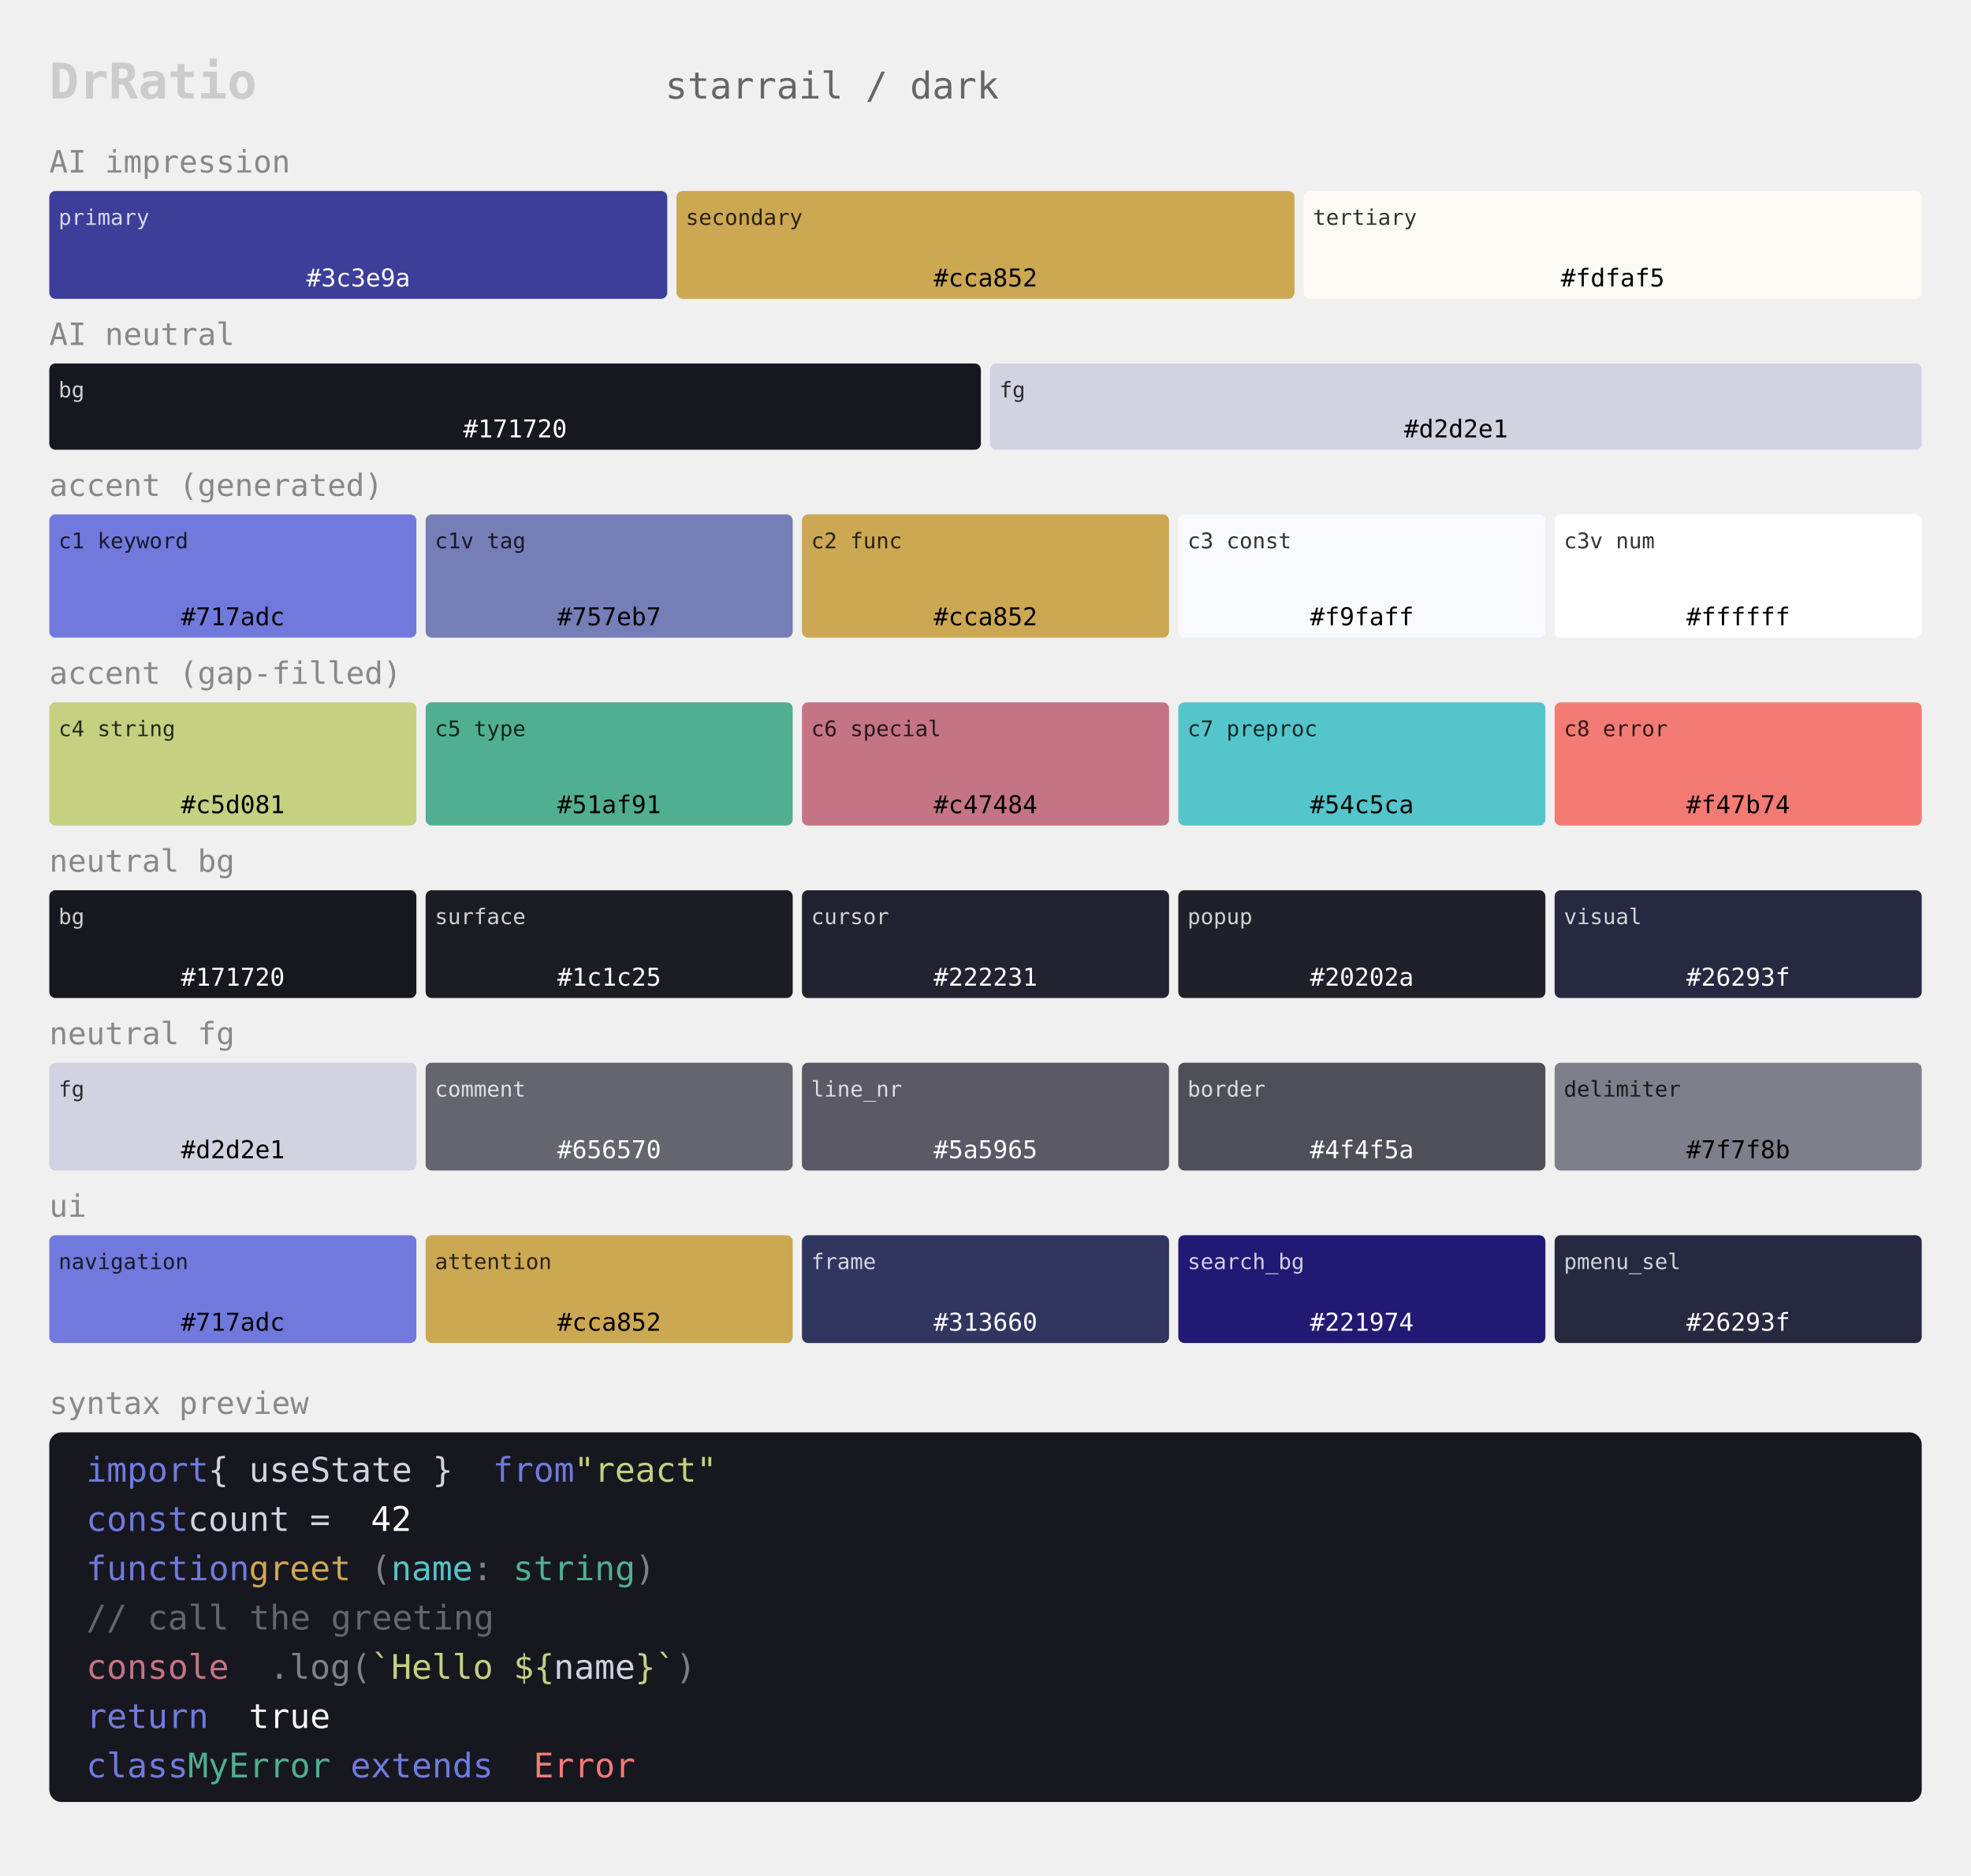
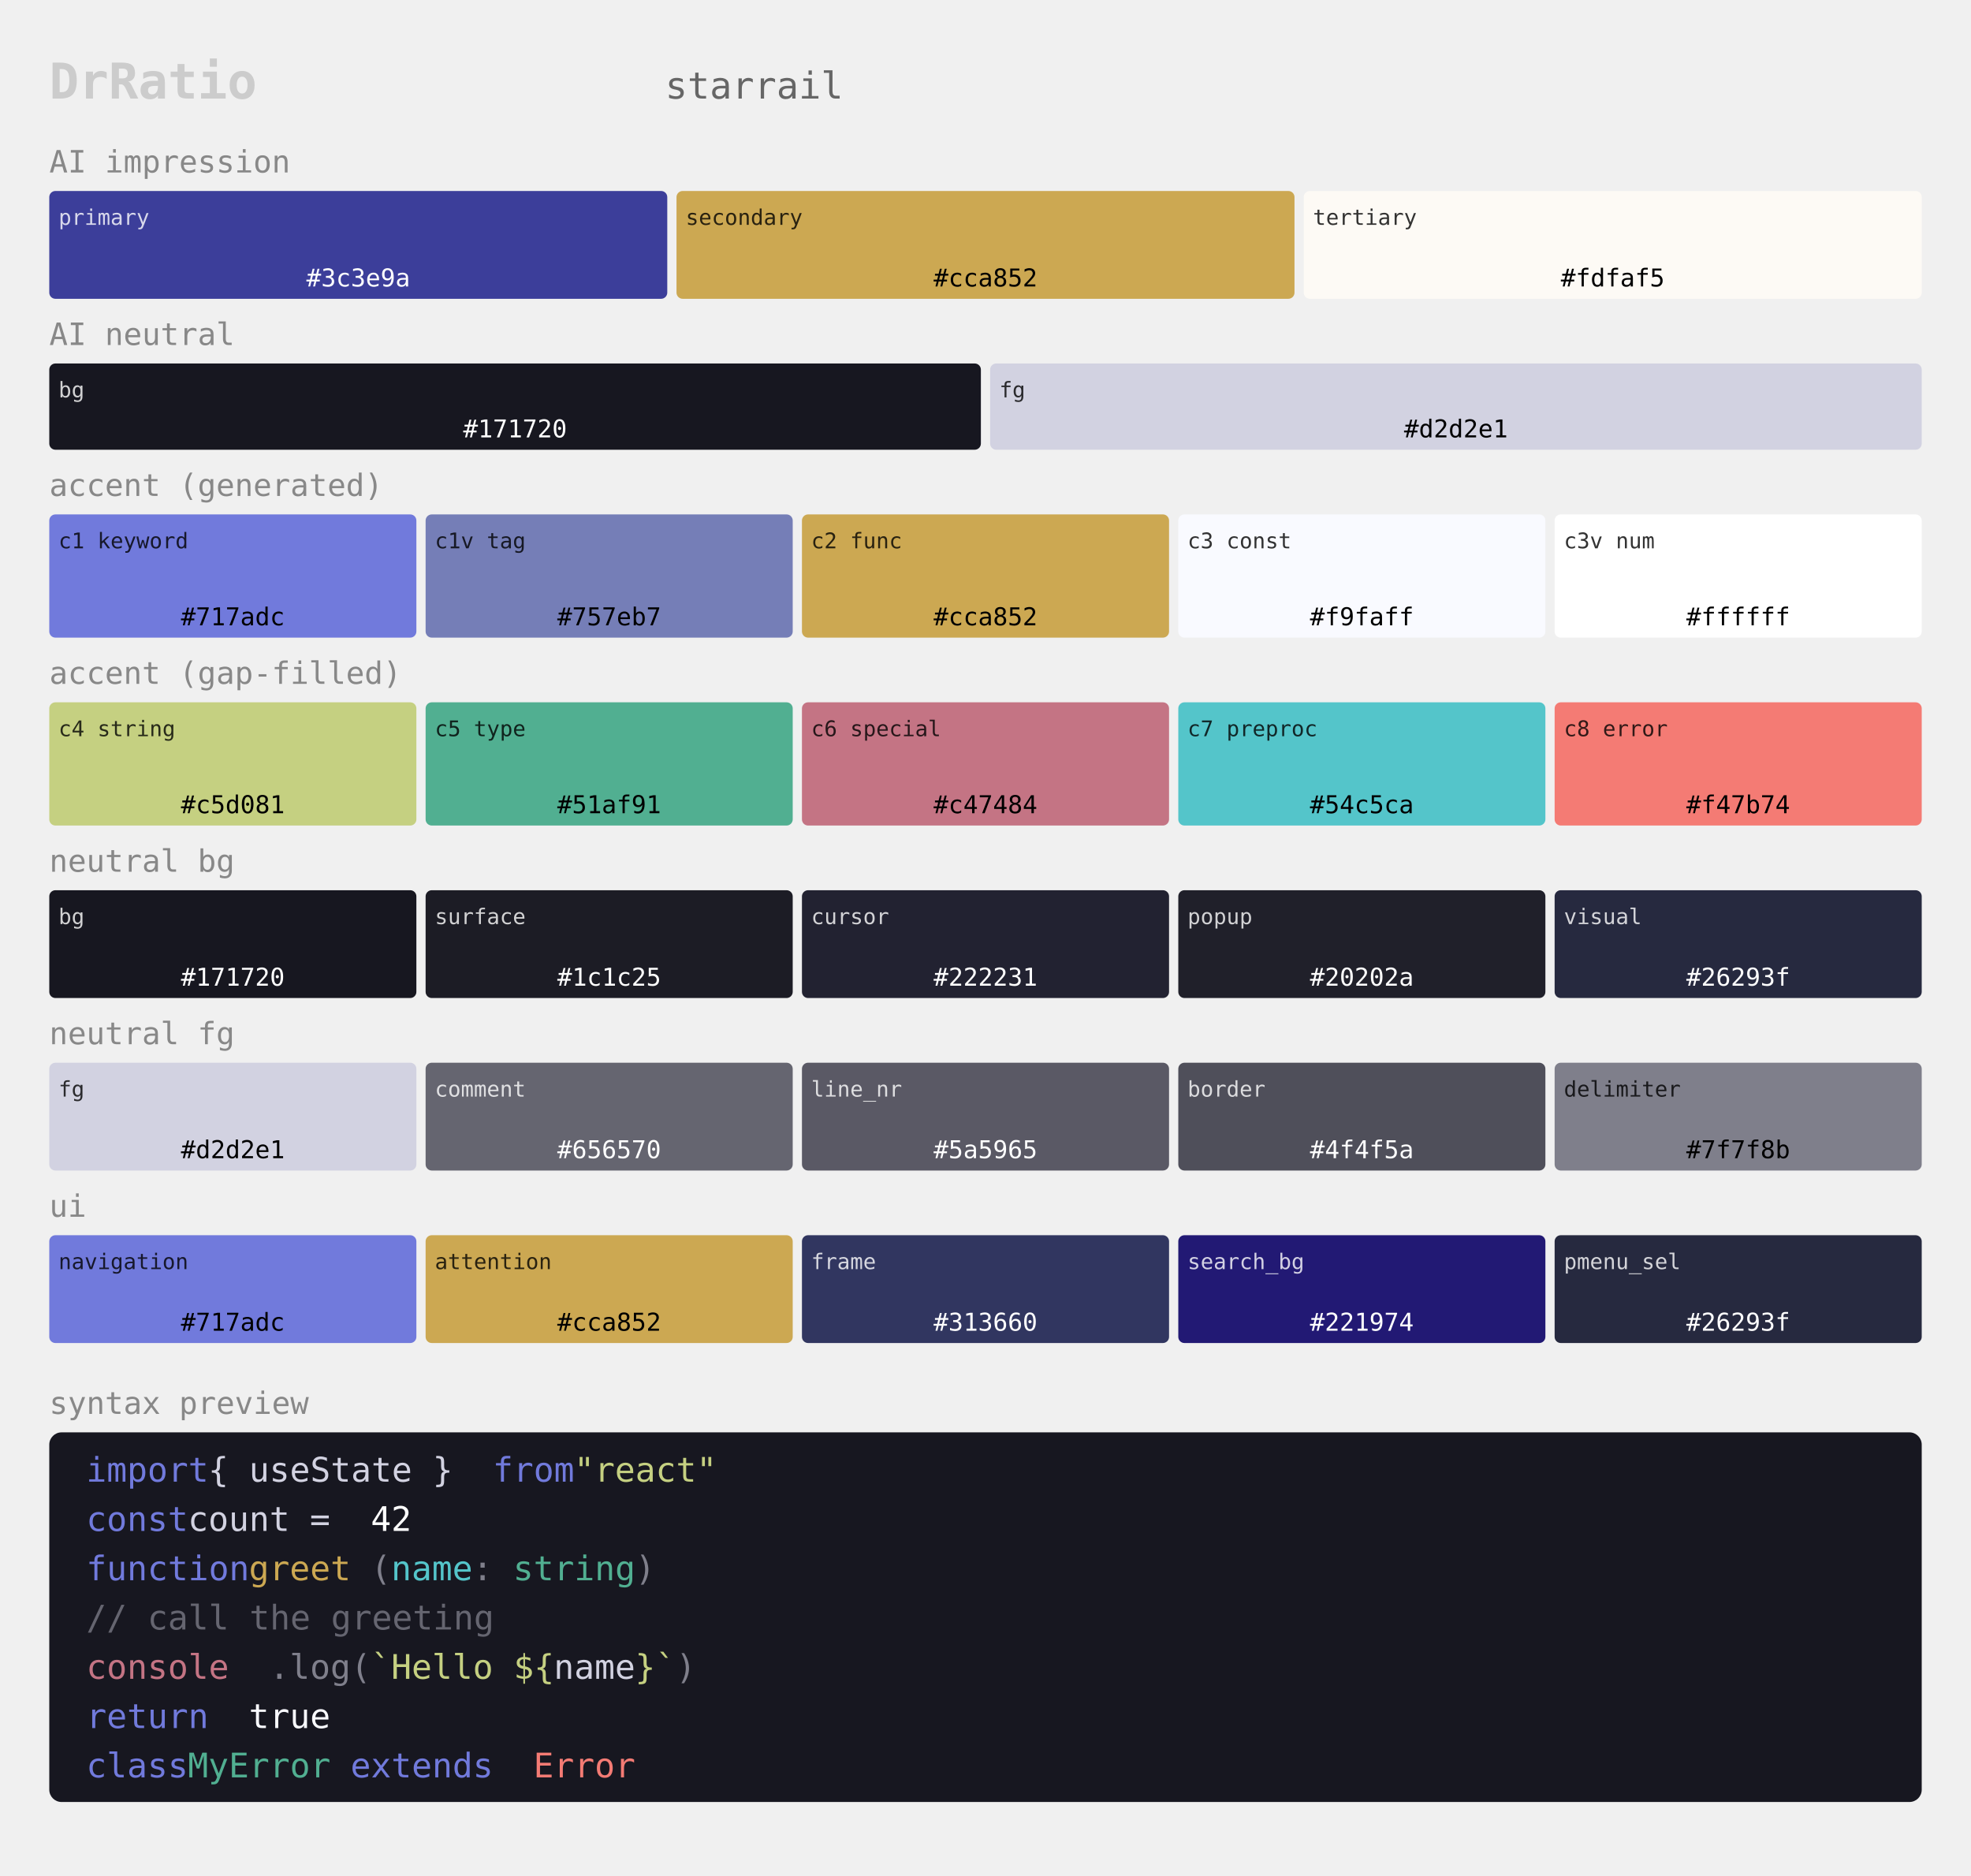
<svg xmlns="http://www.w3.org/2000/svg" width="640" height="609" style="background:#0a0a0a; font-family:ui-monospace,monospace;">
  <text x="16" y="32" fill="#ccc" font-size="16" font-weight="bold">DrRatio</text>
-   <text x="216" y="32" fill="#666" font-size="12">starrail / dark</text>
+   <text x="216" y="32" fill="#666" font-size="12">starrail</text>
  <text x="16" y="56" fill="#888" font-size="10">AI impression</text>
  <rect x="16" y="62" width="200.667" height="35" fill="#3c3e9a" rx="2" />
  <text x="19" y="73" fill="#ffffff" font-size="7" opacity="0.8">primary</text>
  <text x="116.333" y="93" fill="#ffffff" font-size="8" text-anchor="middle">#3c3e9a</text>
  <rect x="219.667" y="62" width="200.667" height="35" fill="#cca852" rx="2" />
  <text x="222.667" y="73" fill="#000000" font-size="7" opacity="0.8">secondary</text>
  <text x="320" y="93" fill="#000000" font-size="8" text-anchor="middle">#cca852</text>
  <rect x="423.333" y="62" width="200.667" height="35" fill="#fdfaf5" rx="2" />
  <text x="426.333" y="73" fill="#000000" font-size="7" opacity="0.8">tertiary</text>
  <text x="523.667" y="93" fill="#000000" font-size="8" text-anchor="middle">#fdfaf5</text>
  <text x="16" y="112" fill="#888" font-size="10">AI neutral</text>
  <rect x="16" y="118" width="302.5" height="28" fill="#171720" rx="2" />
  <text x="19" y="129" fill="#ffffff" font-size="7" opacity="0.8">bg</text>
  <text x="167.25" y="142" fill="#ffffff" font-size="8" text-anchor="middle">#171720</text>
  <rect x="321.5" y="118" width="302.5" height="28" fill="#d2d2e1" rx="2" />
  <text x="324.5" y="129" fill="#000000" font-size="7" opacity="0.8">fg</text>
  <text x="472.75" y="142" fill="#000000" font-size="8" text-anchor="middle">#d2d2e1</text>
  <text x="16" y="161" fill="#888" font-size="10">accent (generated)</text>
  <rect x="16" y="167" width="119.2" height="40" fill="#717adc" rx="2" />
  <text x="19" y="178" fill="#000000" font-size="7" opacity="0.8">c1 keyword</text>
  <text x="75.6" y="203" fill="#000000" font-size="8" text-anchor="middle">#717adc</text>
  <rect x="138.2" y="167" width="119.2" height="40" fill="#757eb7" rx="2" />
  <text x="141.2" y="178" fill="#000000" font-size="7" opacity="0.8">c1v tag</text>
  <text x="197.8" y="203" fill="#000000" font-size="8" text-anchor="middle">#757eb7</text>
  <rect x="260.4" y="167" width="119.2" height="40" fill="#cca852" rx="2" />
  <text x="263.4" y="178" fill="#000000" font-size="7" opacity="0.8">c2 func</text>
  <text x="320" y="203" fill="#000000" font-size="8" text-anchor="middle">#cca852</text>
  <rect x="382.6" y="167" width="119.2" height="40" fill="#f9faff" rx="2" />
  <text x="385.6" y="178" fill="#000000" font-size="7" opacity="0.8">c3 const</text>
  <text x="442.2" y="203" fill="#000000" font-size="8" text-anchor="middle">#f9faff</text>
  <rect x="504.8" y="167" width="119.2" height="40" fill="#ffffff" rx="2" />
  <text x="507.8" y="178" fill="#000000" font-size="7" opacity="0.8">c3v num</text>
  <text x="564.4" y="203" fill="#000000" font-size="8" text-anchor="middle">#ffffff</text>
  <text x="16" y="222" fill="#888" font-size="10">accent (gap-filled)</text>
  <rect x="16" y="228" width="119.2" height="40" fill="#c5d081" rx="2" />
  <text x="19" y="239" fill="#000000" font-size="7" opacity="0.8">c4 string</text>
  <text x="75.6" y="264" fill="#000000" font-size="8" text-anchor="middle">#c5d081</text>
  <rect x="138.2" y="228" width="119.2" height="40" fill="#51af91" rx="2" />
  <text x="141.2" y="239" fill="#000000" font-size="7" opacity="0.8">c5 type</text>
  <text x="197.8" y="264" fill="#000000" font-size="8" text-anchor="middle">#51af91</text>
  <rect x="260.4" y="228" width="119.2" height="40" fill="#c47484" rx="2" />
  <text x="263.4" y="239" fill="#000000" font-size="7" opacity="0.8">c6 special</text>
  <text x="320" y="264" fill="#000000" font-size="8" text-anchor="middle">#c47484</text>
  <rect x="382.6" y="228" width="119.2" height="40" fill="#54c5ca" rx="2" />
  <text x="385.6" y="239" fill="#000000" font-size="7" opacity="0.8">c7 preproc</text>
  <text x="442.2" y="264" fill="#000000" font-size="8" text-anchor="middle">#54c5ca</text>
  <rect x="504.8" y="228" width="119.2" height="40" fill="#f47b74" rx="2" />
  <text x="507.8" y="239" fill="#000000" font-size="7" opacity="0.8">c8 error</text>
  <text x="564.4" y="264" fill="#000000" font-size="8" text-anchor="middle">#f47b74</text>
  <text x="16" y="283" fill="#888" font-size="10">neutral bg</text>
  <rect x="16" y="289" width="119.2" height="35" fill="#171720" rx="2" />
  <text x="19" y="300" fill="#ffffff" font-size="7" opacity="0.8">bg</text>
  <text x="75.6" y="320" fill="#ffffff" font-size="8" text-anchor="middle">#171720</text>
  <rect x="138.2" y="289" width="119.2" height="35" fill="#1c1c25" rx="2" />
  <text x="141.2" y="300" fill="#ffffff" font-size="7" opacity="0.8">surface</text>
  <text x="197.8" y="320" fill="#ffffff" font-size="8" text-anchor="middle">#1c1c25</text>
  <rect x="260.4" y="289" width="119.2" height="35" fill="#222231" rx="2" />
  <text x="263.4" y="300" fill="#ffffff" font-size="7" opacity="0.8">cursor</text>
  <text x="320" y="320" fill="#ffffff" font-size="8" text-anchor="middle">#222231</text>
  <rect x="382.6" y="289" width="119.2" height="35" fill="#20202a" rx="2" />
  <text x="385.6" y="300" fill="#ffffff" font-size="7" opacity="0.8">popup</text>
  <text x="442.2" y="320" fill="#ffffff" font-size="8" text-anchor="middle">#20202a</text>
  <rect x="504.8" y="289" width="119.2" height="35" fill="#26293f" rx="2" />
  <text x="507.8" y="300" fill="#ffffff" font-size="7" opacity="0.8">visual</text>
  <text x="564.4" y="320" fill="#ffffff" font-size="8" text-anchor="middle">#26293f</text>
  <text x="16" y="339" fill="#888" font-size="10">neutral fg</text>
  <rect x="16" y="345" width="119.2" height="35" fill="#d2d2e1" rx="2" />
  <text x="19" y="356" fill="#000000" font-size="7" opacity="0.8">fg</text>
  <text x="75.6" y="376" fill="#000000" font-size="8" text-anchor="middle">#d2d2e1</text>
  <rect x="138.2" y="345" width="119.2" height="35" fill="#656570" rx="2" />
  <text x="141.2" y="356" fill="#ffffff" font-size="7" opacity="0.8">comment</text>
  <text x="197.8" y="376" fill="#ffffff" font-size="8" text-anchor="middle">#656570</text>
  <rect x="260.4" y="345" width="119.2" height="35" fill="#5a5965" rx="2" />
  <text x="263.4" y="356" fill="#ffffff" font-size="7" opacity="0.8">line_nr</text>
  <text x="320" y="376" fill="#ffffff" font-size="8" text-anchor="middle">#5a5965</text>
  <rect x="382.6" y="345" width="119.2" height="35" fill="#4f4f5a" rx="2" />
  <text x="385.6" y="356" fill="#ffffff" font-size="7" opacity="0.8">border</text>
  <text x="442.2" y="376" fill="#ffffff" font-size="8" text-anchor="middle">#4f4f5a</text>
  <rect x="504.8" y="345" width="119.2" height="35" fill="#7f7f8b" rx="2" />
  <text x="507.8" y="356" fill="#000000" font-size="7" opacity="0.8">delimiter</text>
  <text x="564.4" y="376" fill="#000000" font-size="8" text-anchor="middle">#7f7f8b</text>
  <text x="16" y="395" fill="#888" font-size="10">ui</text>
  <rect x="16" y="401" width="119.2" height="35" fill="#717adc" rx="2" />
  <text x="19" y="412" fill="#000000" font-size="7" opacity="0.8">navigation</text>
  <text x="75.6" y="432" fill="#000000" font-size="8" text-anchor="middle">#717adc</text>
  <rect x="138.2" y="401" width="119.2" height="35" fill="#cca852" rx="2" />
  <text x="141.2" y="412" fill="#000000" font-size="7" opacity="0.8">attention</text>
  <text x="197.8" y="432" fill="#000000" font-size="8" text-anchor="middle">#cca852</text>
  <rect x="260.4" y="401" width="119.2" height="35" fill="#313660" rx="2" />
  <text x="263.4" y="412" fill="#ffffff" font-size="7" opacity="0.8">frame</text>
  <text x="320" y="432" fill="#ffffff" font-size="8" text-anchor="middle">#313660</text>
  <rect x="382.6" y="401" width="119.2" height="35" fill="#221974" rx="2" />
  <text x="385.6" y="412" fill="#ffffff" font-size="7" opacity="0.8">search_bg</text>
  <text x="442.2" y="432" fill="#ffffff" font-size="8" text-anchor="middle">#221974</text>
  <rect x="504.8" y="401" width="119.2" height="35" fill="#26293f" rx="2" />
  <text x="507.8" y="412" fill="#ffffff" font-size="7" opacity="0.8">pmenu_sel</text>
  <text x="564.4" y="432" fill="#ffffff" font-size="8" text-anchor="middle">#26293f</text>
  <text x="16" y="459" fill="#888" font-size="10">syntax preview</text>
  <rect x="16" y="465" width="608" height="120" fill="#171720" rx="4" />
  <text x="28" y="481" fill="#717adc" font-size="11" font-family="monospace">import</text>
  <text x="67.6" y="481" fill="#d2d2e1" font-size="11" font-family="monospace"> { useState } </text>
  <text x="160" y="481" fill="#717adc" font-size="11" font-family="monospace">from</text>
  <text x="186.4" y="481" fill="#c5d081" font-size="11" font-family="monospace"> "react"</text>
  <text x="28" y="497" fill="#717adc" font-size="11" font-family="monospace">const</text>
  <text x="61" y="497" fill="#d2d2e1" font-size="11" font-family="monospace"> count</text>
  <text x="100.6" y="497" fill="#d2d2e1" font-size="11" font-family="monospace"> = </text>
  <text x="120.4" y="497" fill="#ffffff" font-size="11" font-family="monospace">42</text>
  <text x="28" y="513" fill="#717adc" font-size="11" font-family="monospace">function</text>
  <text x="80.8" y="513" fill="#cca852" font-size="11" font-family="monospace"> greet</text>
  <text x="120.4" y="513" fill="#7f7f8b" font-size="11" font-family="monospace">(</text>
  <text x="127" y="513" fill="#54c5ca" font-size="11" font-family="monospace">name</text>
  <text x="153.4" y="513" fill="#7f7f8b" font-size="11" font-family="monospace">: </text>
  <text x="166.6" y="513" fill="#51af91" font-size="11" font-family="monospace">string</text>
  <text x="206.2" y="513" fill="#7f7f8b" font-size="11" font-family="monospace">)</text>
  <text x="28" y="529" fill="#656570" font-size="11" font-family="monospace">  // call the greeting</text>
  <text x="28" y="545" fill="#c47484" font-size="11" font-family="monospace">  console</text>
  <text x="87.4" y="545" fill="#7f7f8b" font-size="11" font-family="monospace">.log(</text>
  <text x="120.4" y="545" fill="#c5d081" font-size="11" font-family="monospace">`Hello ${</text>
  <text x="179.8" y="545" fill="#d2d2e1" font-size="11" font-family="monospace">name</text>
  <text x="206.2" y="545" fill="#c5d081" font-size="11" font-family="monospace">}`</text>
  <text x="219.4" y="545" fill="#7f7f8b" font-size="11" font-family="monospace">)</text>
  <text x="28" y="561" fill="#717adc" font-size="11" font-family="monospace">  return</text>
  <text x="80.8" y="561" fill="#f9faff" font-size="11" font-family="monospace"> true</text>
  <text x="28" y="577" fill="#717adc" font-size="11" font-family="monospace">class</text>
  <text x="61" y="577" fill="#51af91" font-size="11" font-family="monospace"> MyError</text>
  <text x="113.8" y="577" fill="#717adc" font-size="11" font-family="monospace"> extends </text>
  <text x="173.2" y="577" fill="#f47b74" font-size="11" font-family="monospace">Error</text>
</svg>
